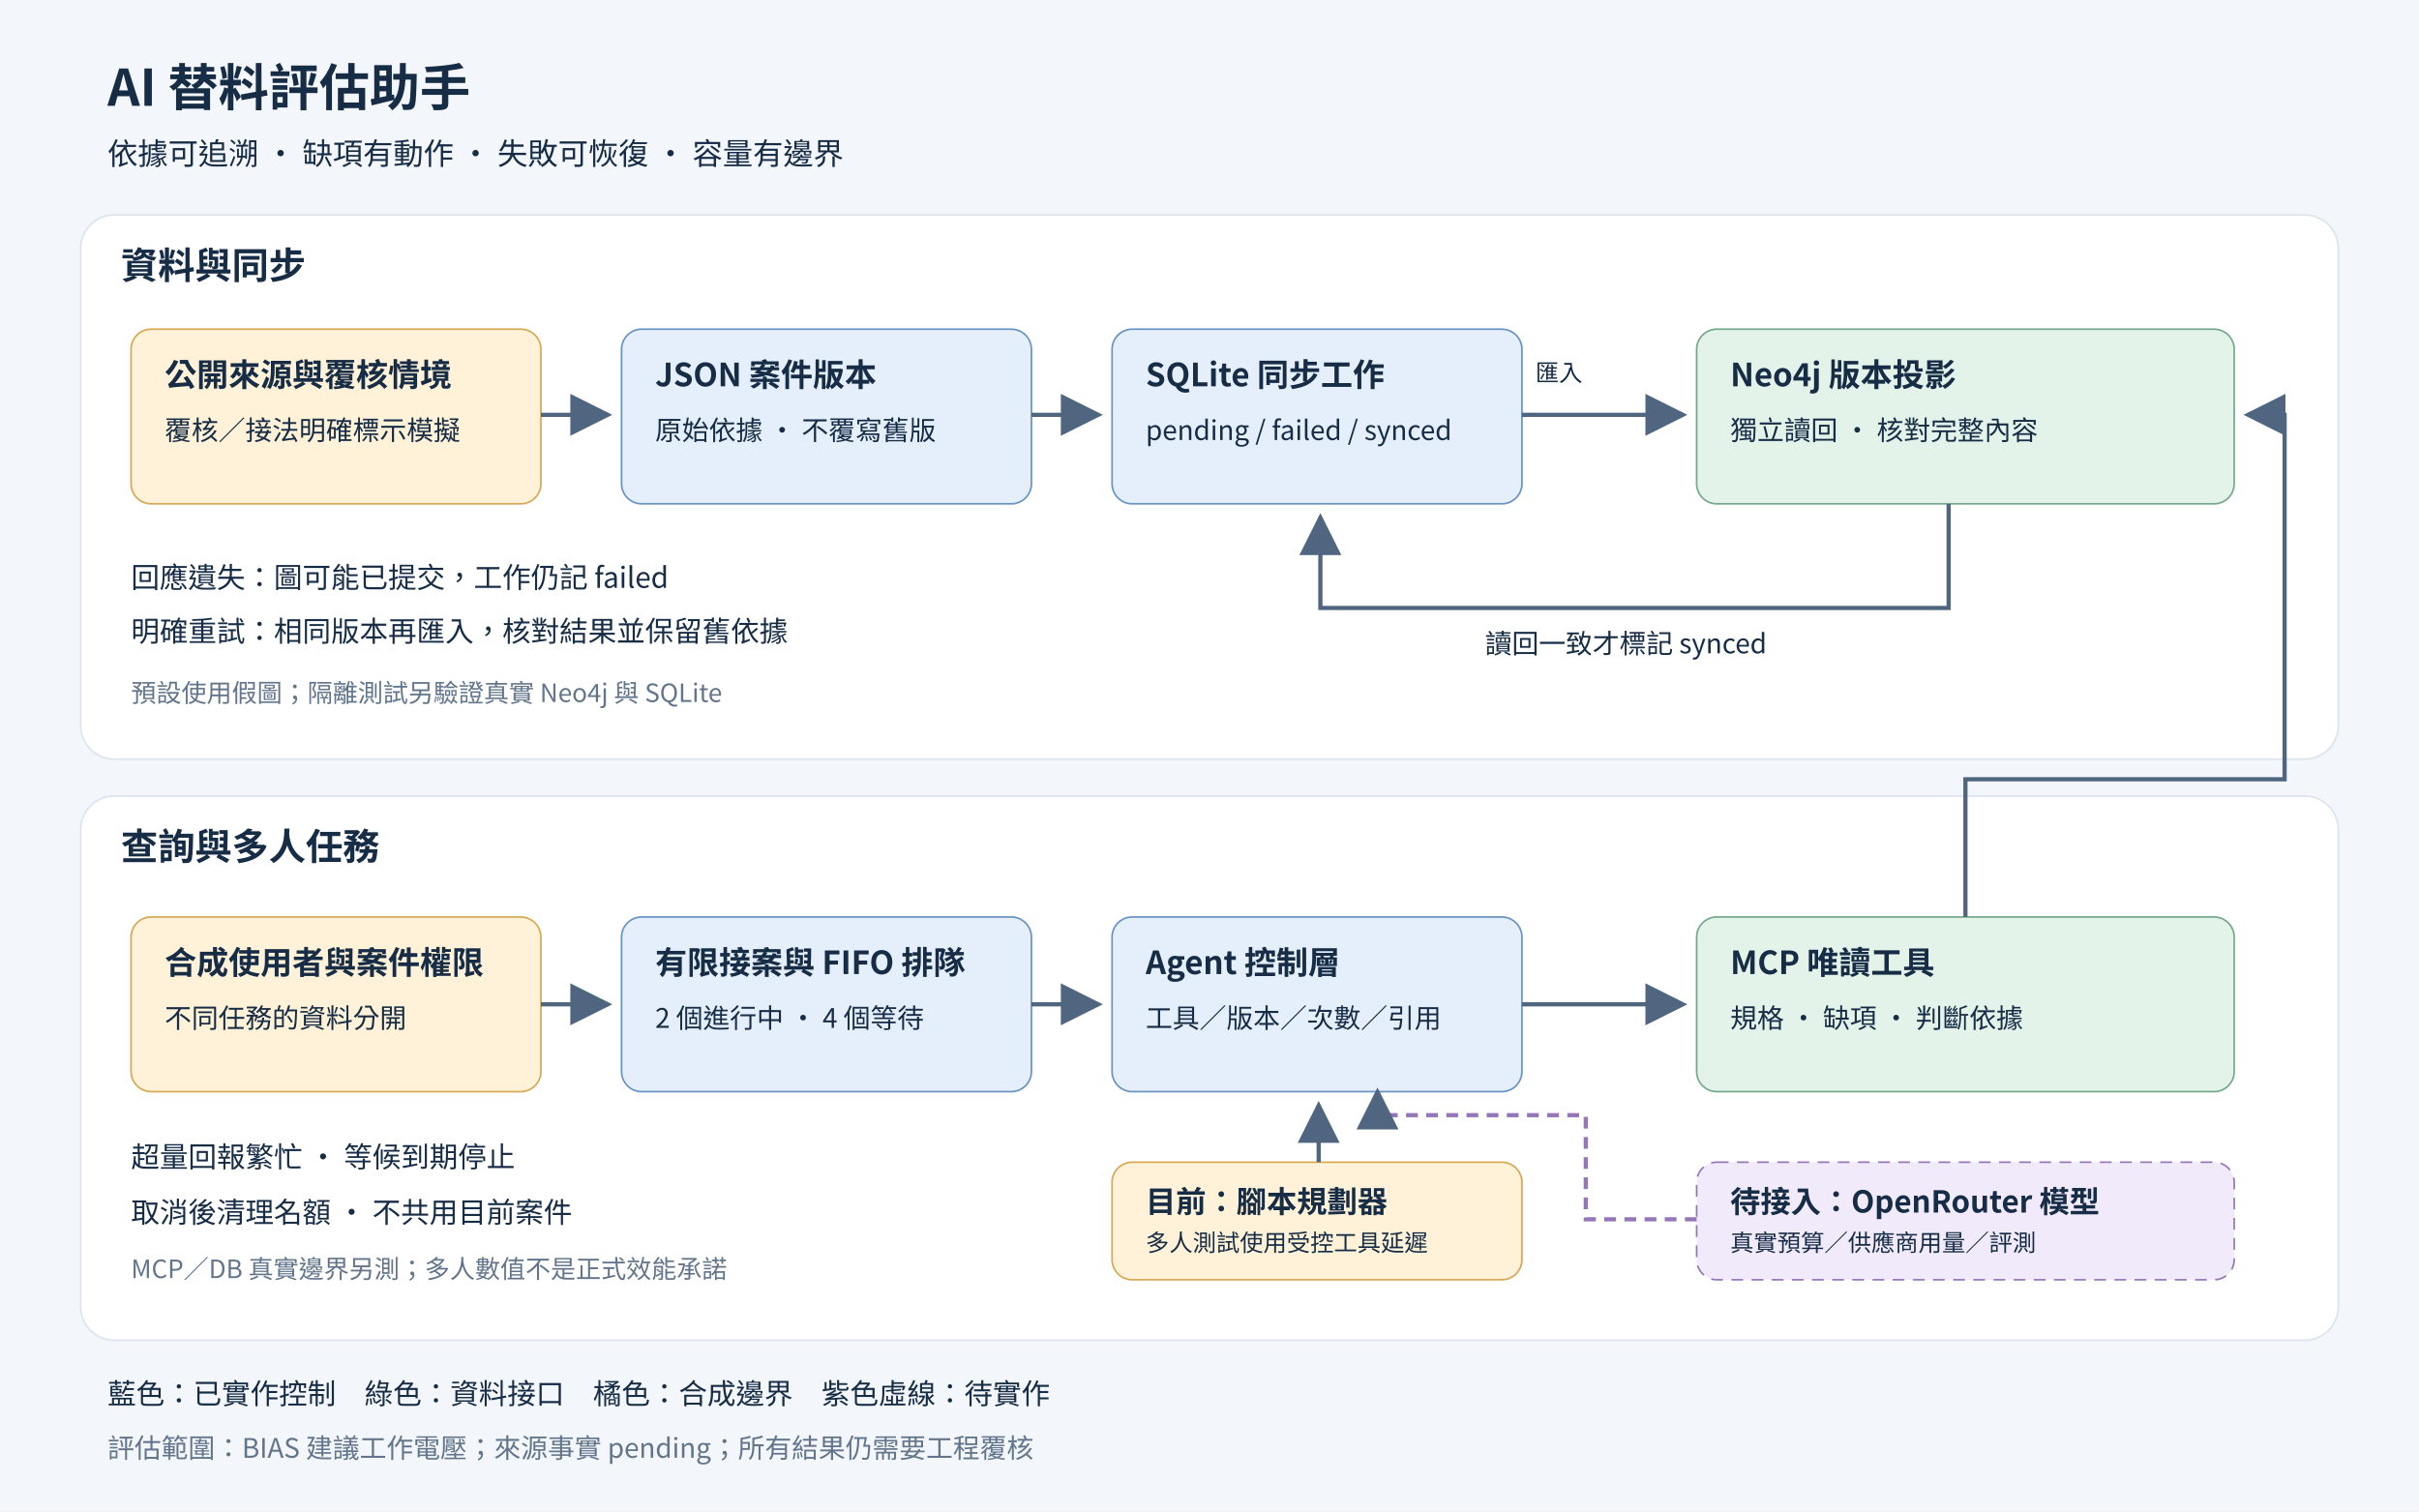
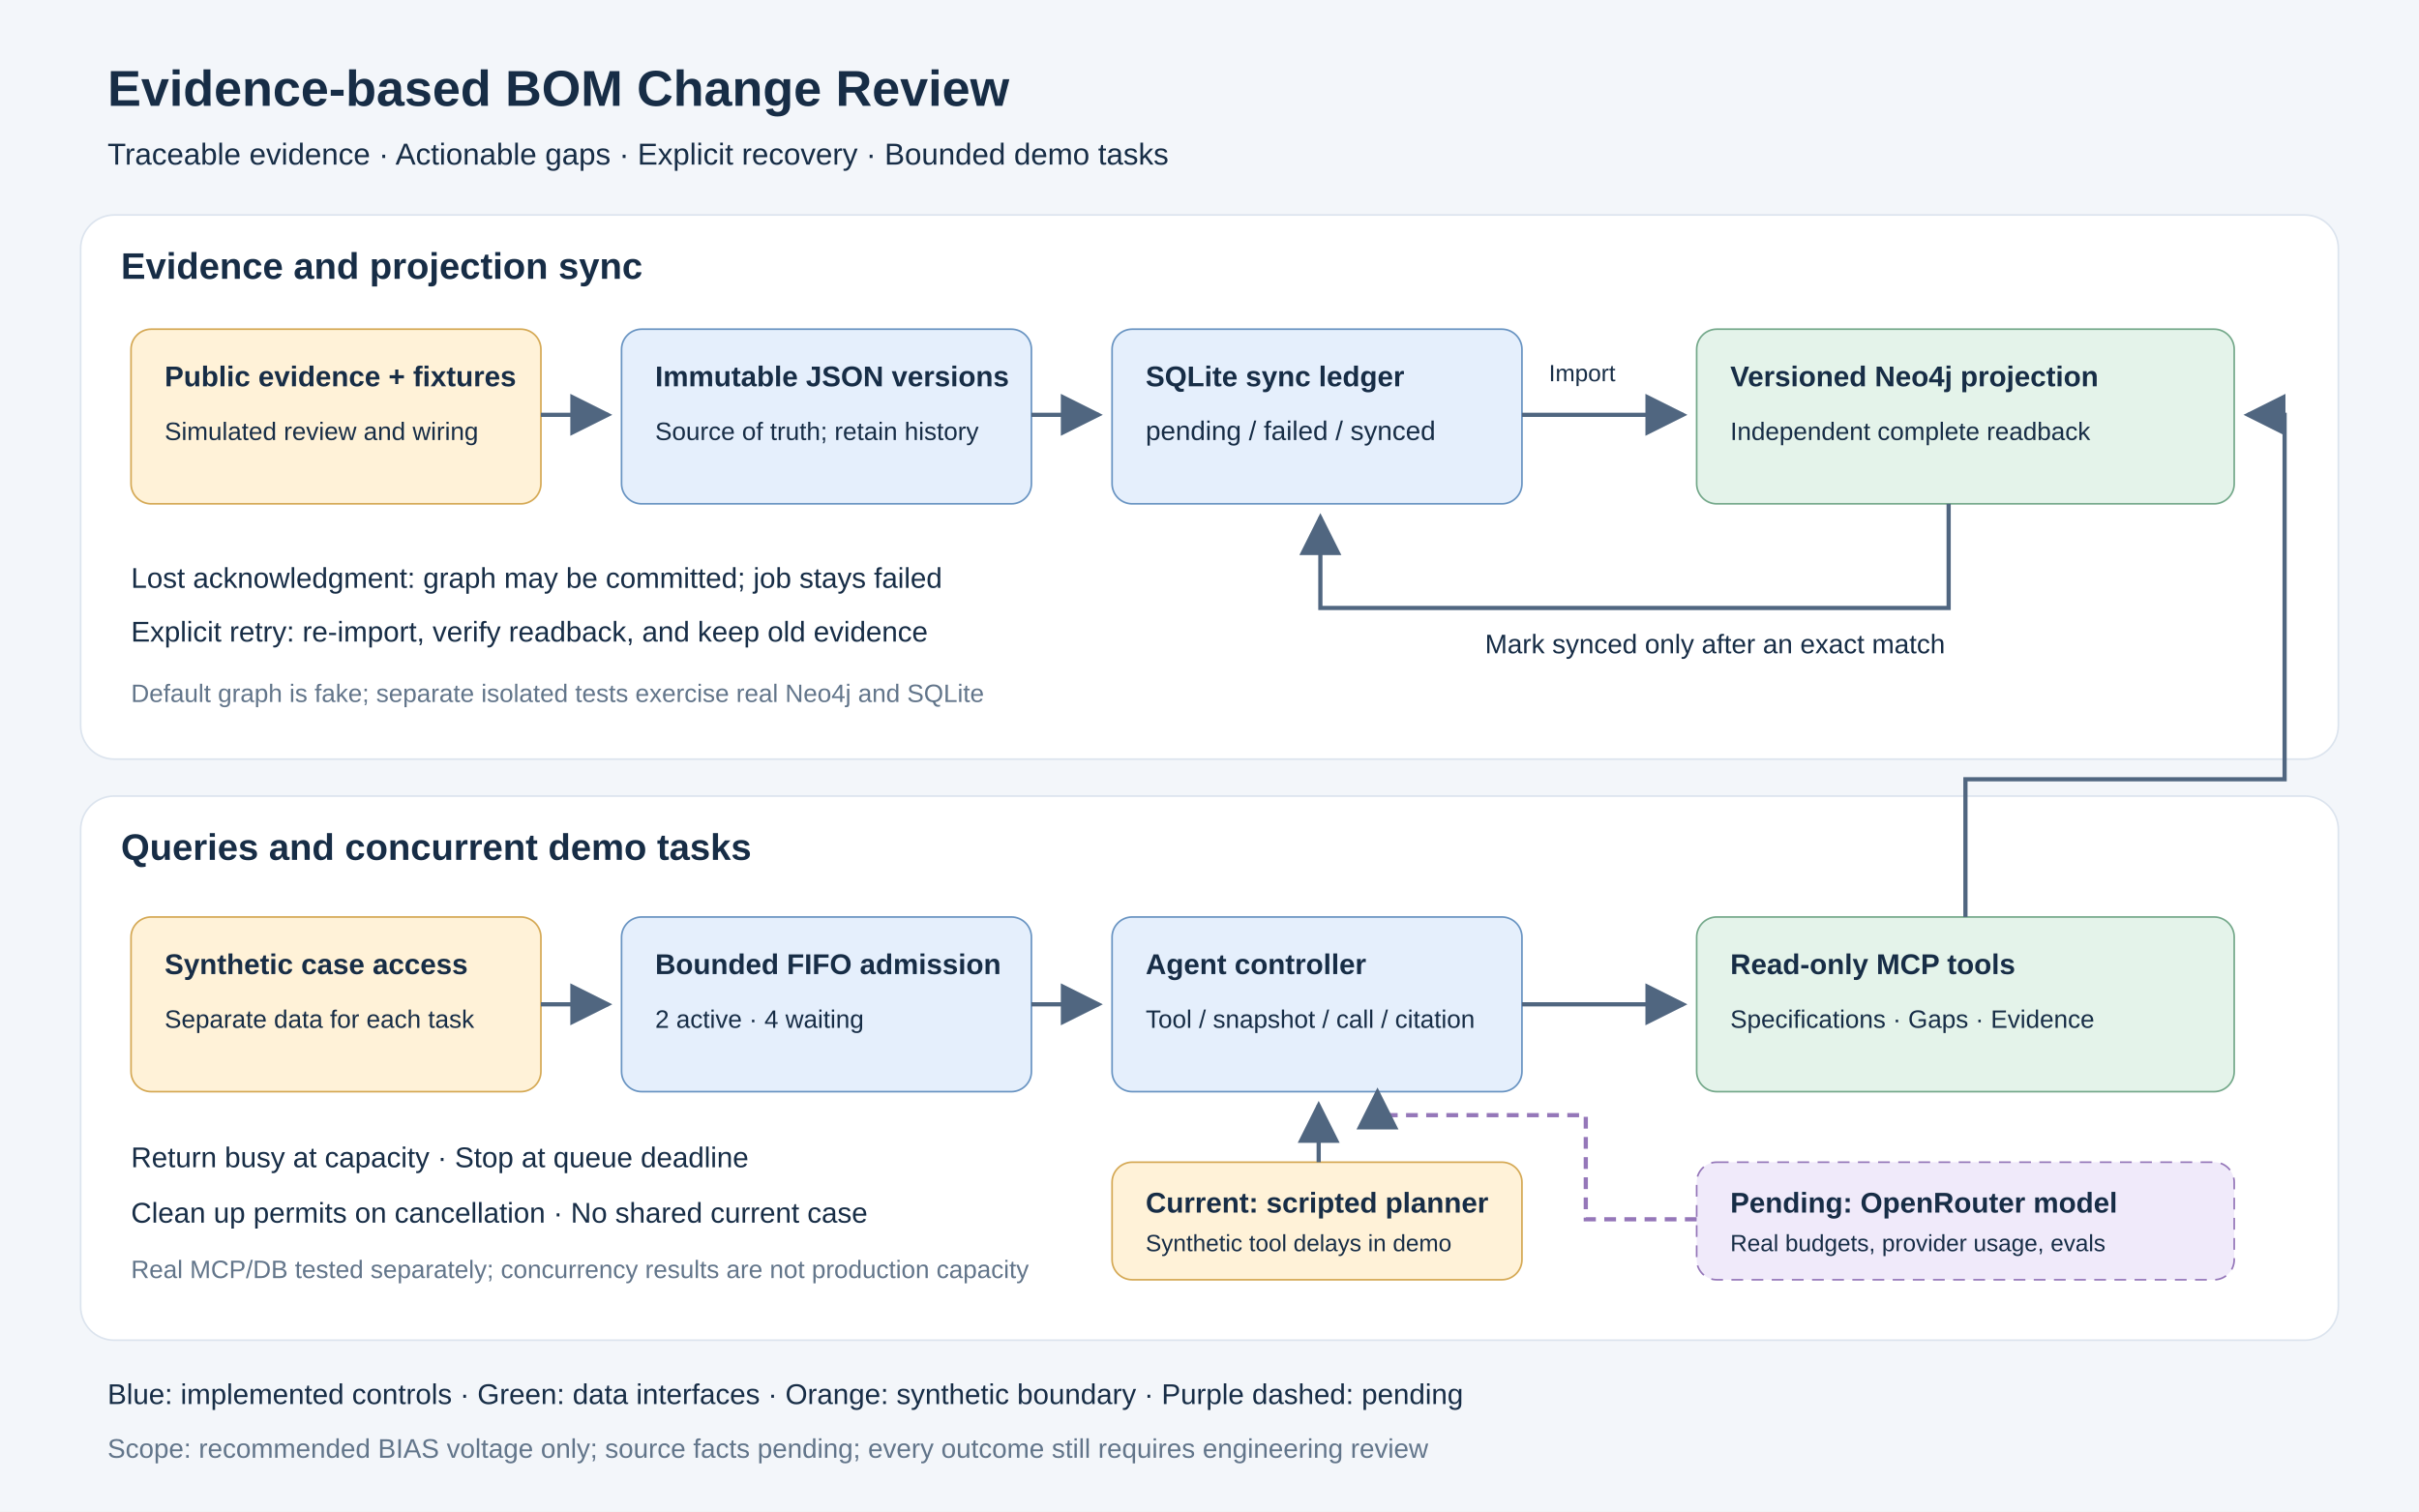
<svg xmlns="http://www.w3.org/2000/svg" width="1440" height="900" viewBox="0 0 1440 900" role="img" aria-labelledby="title desc">
  <defs>
    <marker id="arrow" markerWidth="10" markerHeight="10" refX="9" refY="5" orient="auto">
      <path d="M0 0L10 5L0 10Z" fill="#506680" />
    </marker>
  </defs>
  <rect width="1440" height="900" fill="#f3f6fa" />
-   <g font-family="Microsoft JhengHei, Noto Sans CJK TC, Arial, sans-serif" fill="#172d46">
-     <text x="64" y="63" font-size="30" font-weight="700">AI 替料評估助手</text>
-     <text x="64" y="98" font-size="18">依據可追溯 · 缺項有動作 · 失敗可恢復 · 容量有邊界</text>
+   <g font-family="Segoe UI, Arial, sans-serif" fill="#172d46">
+     <text x="64" y="63" font-size="30" font-weight="700">Evidence-based BOM Change Review</text>
+     <text x="64" y="98" font-size="18">Traceable evidence · Actionable gaps · Explicit recovery · Bounded demo tasks</text>
    <rect x="48" y="128" width="1344" height="324" rx="20" fill="white" stroke="#dce4ee" />
-     <text x="72" y="166" font-size="22" font-weight="700">資料與同步</text>
+     <text x="72" y="166" font-size="22" font-weight="700">Evidence and projection sync</text>
    <rect x="78" y="196" width="244" height="104" rx="12" fill="#fff2d8" stroke="#d5a955" />
-     <text x="98" y="230" font-size="19" font-weight="700">公開來源與覆核情境</text>
-     <text x="98" y="262" font-size="16">覆核／接法明確標示模擬</text>
+     <text x="98" y="230" font-size="17" font-weight="700">Public evidence + fixtures</text>
+     <text x="98" y="262" font-size="15">Simulated review and wiring</text>
    <rect x="370" y="196" width="244" height="104" rx="12" fill="#e5effc" stroke="#6994c2" />
-     <text x="390" y="230" font-size="19" font-weight="700">JSON 案件版本</text>
-     <text x="390" y="262" font-size="16">原始依據 · 不覆寫舊版</text>
+     <text x="390" y="230" font-size="17" font-weight="700">Immutable JSON versions</text>
+     <text x="390" y="262" font-size="15">Source of truth; retain history</text>
    <rect x="662" y="196" width="244" height="104" rx="12" fill="#e5effc" stroke="#6994c2" />
-     <text x="682" y="230" font-size="19" font-weight="700">SQLite 同步工作</text>
+     <text x="682" y="230" font-size="17" font-weight="700">SQLite sync ledger</text>
    <text x="682" y="262" font-size="16">pending / failed / synced</text>
    <rect x="1010" y="196" width="320" height="104" rx="12" fill="#e4f3ea" stroke="#75a98b" />
-     <text x="1030" y="230" font-size="19" font-weight="700">Neo4j 版本投影</text>
-     <text x="1030" y="262" font-size="16">獨立讀回 · 核對完整內容</text>
+     <text x="1030" y="230" font-size="17" font-weight="700">Versioned Neo4j projection</text>
+     <text x="1030" y="262" font-size="15">Independent complete readback</text>
    <g fill="none" stroke="#506680" stroke-width="2.5" marker-end="url(#arrow)">
      <path d="M322 247H362" />
      <path d="M614 247H654" />
      <path d="M906 247H1002" />
      <path d="M1160 300V362H786V308" />
    </g>
-     <text x="914" y="227" font-size="14">匯入</text>
-     <text x="884" y="389" font-size="16">讀回一致才標記 synced</text>
-     <text x="78" y="350" font-size="17">回應遺失：圖可能已提交，工作仍記 failed</text>
-     <text x="78" y="382" font-size="17">明確重試：相同版本再匯入，核對結果並保留舊依據</text>
-     <text x="78" y="418" font-size="15" fill="#62758a">預設使用假圖；隔離測試另驗證真實 Neo4j 與 SQLite</text>
+     <text x="922" y="227" font-size="14">Import</text>
+     <text x="884" y="389" font-size="16">Mark synced only after an exact match</text>
+     <text x="78" y="350" font-size="17">Lost acknowledgment: graph may be committed; job stays failed</text>
+     <text x="78" y="382" font-size="17">Explicit retry: re-import, verify readback, and keep old evidence</text>
+     <text x="78" y="418" font-size="15" fill="#62758a">Default graph is fake; separate isolated tests exercise real Neo4j and SQLite</text>
    <rect x="48" y="474" width="1344" height="324" rx="20" fill="white" stroke="#dce4ee" />
-     <text x="72" y="512" font-size="22" font-weight="700">查詢與多人任務</text>
+     <text x="72" y="512" font-size="22" font-weight="700">Queries and concurrent demo tasks</text>
    <rect x="78" y="546" width="244" height="104" rx="12" fill="#fff2d8" stroke="#d5a955" />
-     <text x="98" y="580" font-size="19" font-weight="700">合成使用者與案件權限</text>
-     <text x="98" y="612" font-size="16">不同任務的資料分開</text>
+     <text x="98" y="580" font-size="17" font-weight="700">Synthetic case access</text>
+     <text x="98" y="612" font-size="15">Separate data for each task</text>
    <rect x="370" y="546" width="244" height="104" rx="12" fill="#e5effc" stroke="#6994c2" />
-     <text x="390" y="580" font-size="19" font-weight="700">有限接案與 FIFO 排隊</text>
-     <text x="390" y="612" font-size="16">2 個進行中 · 4 個等待</text>
+     <text x="390" y="580" font-size="17" font-weight="700">Bounded FIFO admission</text>
+     <text x="390" y="612" font-size="15">2 active · 4 waiting</text>
    <rect x="662" y="546" width="244" height="104" rx="12" fill="#e5effc" stroke="#6994c2" />
-     <text x="682" y="580" font-size="19" font-weight="700">Agent 控制層</text>
-     <text x="682" y="612" font-size="16">工具／版本／次數／引用</text>
+     <text x="682" y="580" font-size="17" font-weight="700">Agent controller</text>
+     <text x="682" y="612" font-size="15">Tool / snapshot / call / citation</text>
    <rect x="1010" y="546" width="320" height="104" rx="12" fill="#e4f3ea" stroke="#75a98b" />
-     <text x="1030" y="580" font-size="19" font-weight="700">MCP 唯讀工具</text>
-     <text x="1030" y="612" font-size="16">規格 · 缺項 · 判斷依據</text>
+     <text x="1030" y="580" font-size="17" font-weight="700">Read-only MCP tools</text>
+     <text x="1030" y="612" font-size="15">Specifications · Gaps · Evidence</text>
    <g fill="none" stroke="#506680" stroke-width="2.5" marker-end="url(#arrow)">
      <path d="M322 598H362" />
      <path d="M614 598H654" />
      <path d="M906 598H1002" />
      <path d="M1170 546V464H1360V247H1338" />
    </g>
    <rect x="662" y="692" width="244" height="70" rx="12" fill="#fff2d8" stroke="#d5a955" />
-     <text x="682" y="722" font-size="18" font-weight="700">目前：腳本規劃器</text>
-     <text x="682" y="745" font-size="14">多人測試使用受控工具延遲</text>
+     <text x="682" y="722" font-size="17" font-weight="700">Current: scripted planner</text>
+     <text x="682" y="745" font-size="14">Synthetic tool delays in demo</text>
    <path d="M785 692V658" fill="none" stroke="#506680" stroke-width="2.5" marker-end="url(#arrow)" />
    <rect x="1010" y="692" width="320" height="70" rx="12" fill="#f0eafa" stroke="#9577b9" stroke-dasharray="7 5" />
-     <text x="1030" y="722" font-size="18" font-weight="700">待接入：OpenRouter 模型</text>
-     <text x="1030" y="745" font-size="14">真實預算／供應商用量／評測</text>
+     <text x="1030" y="722" font-size="17" font-weight="700">Pending: OpenRouter model</text>
+     <text x="1030" y="745" font-size="14">Real budgets, provider usage, evals</text>
    <path d="M1010 726H944V664H820V650" fill="none" stroke="#9577b9" stroke-width="2.5" stroke-dasharray="7 5" marker-end="url(#arrow)" />
-     <text x="78" y="695" font-size="17">超量回報繁忙 · 等候到期停止</text>
-     <text x="78" y="728" font-size="17">取消後清理名額 · 不共用目前案件</text>
-     <text x="78" y="761" font-size="15" fill="#62758a">MCP／DB 真實邊界另測；多人數值不是正式效能承諾</text>
-     <text x="64" y="836" font-size="17">藍色：已實作控制　綠色：資料接口　橘色：合成邊界　紫色虛線：待實作</text>
-     <text x="64" y="868" font-size="16" fill="#62758a">評估範圍：BIAS 建議工作電壓；來源事實 pending；所有結果仍需要工程覆核</text>
+     <text x="78" y="695" font-size="17">Return busy at capacity · Stop at queue deadline</text>
+     <text x="78" y="728" font-size="17">Clean up permits on cancellation · No shared current case</text>
+     <text x="78" y="761" font-size="15" fill="#62758a">Real MCP/DB tested separately; concurrency results are not production capacity</text>
+     <text x="64" y="836" font-size="17">Blue: implemented controls · Green: data interfaces · Orange: synthetic boundary · Purple dashed: pending</text>
+     <text x="64" y="868" font-size="16" fill="#62758a">Scope: recommended BIAS voltage only; source facts pending; every outcome still requires engineering review</text>
  </g>
</svg>
